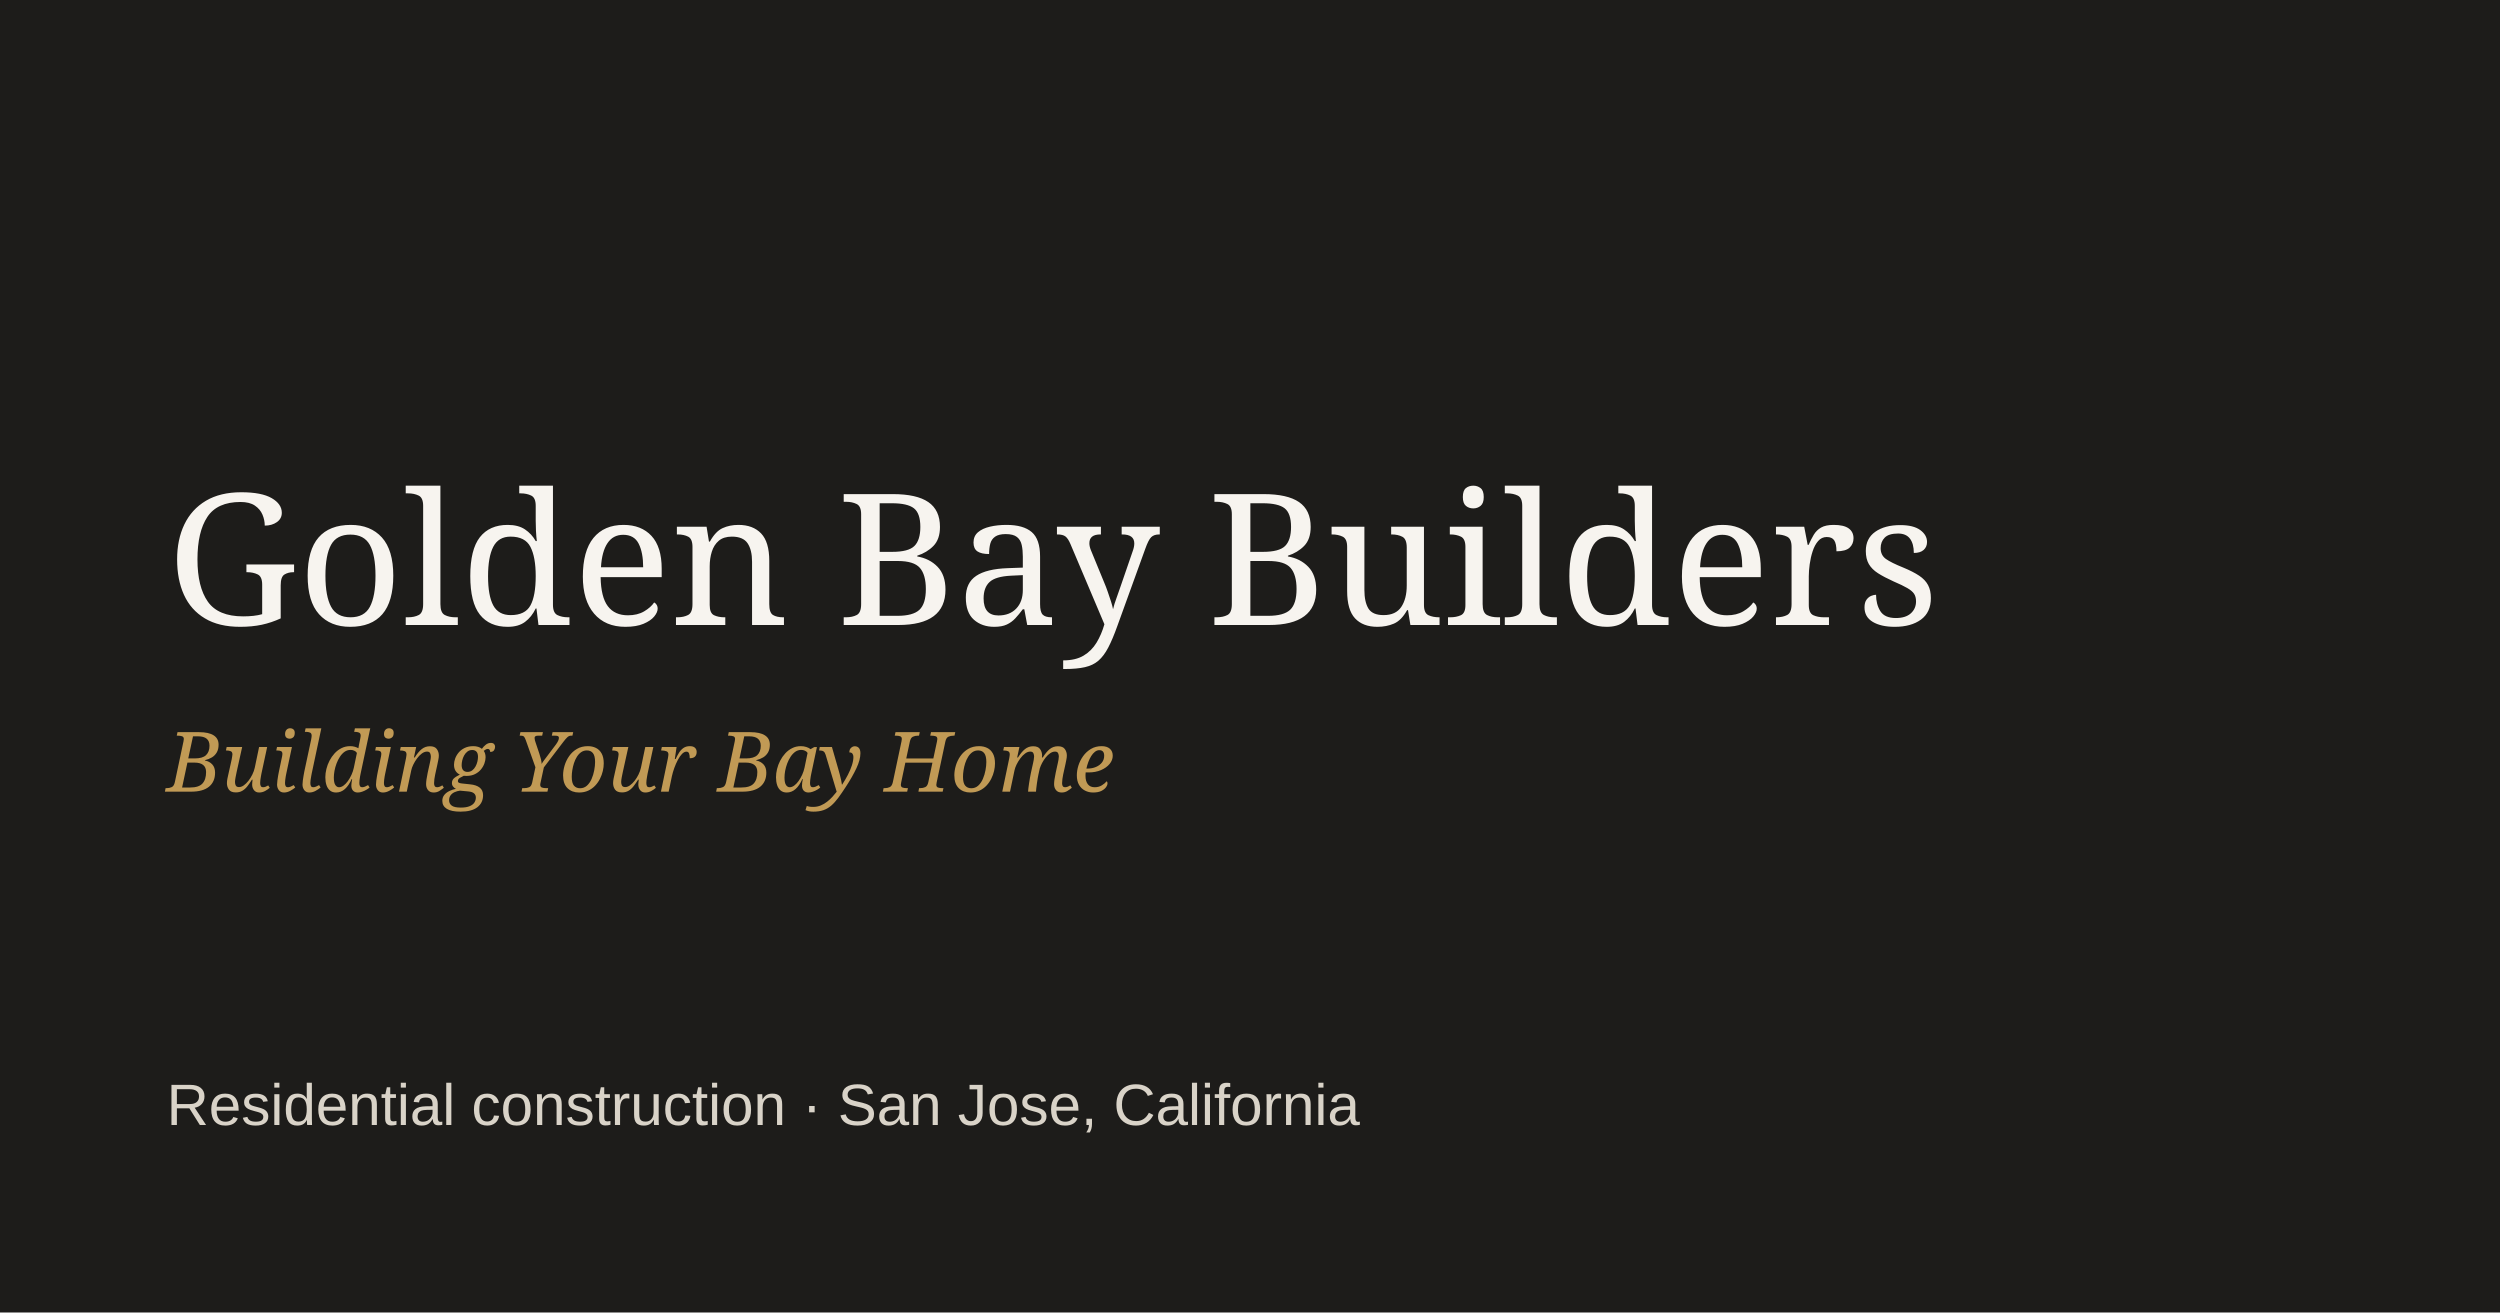
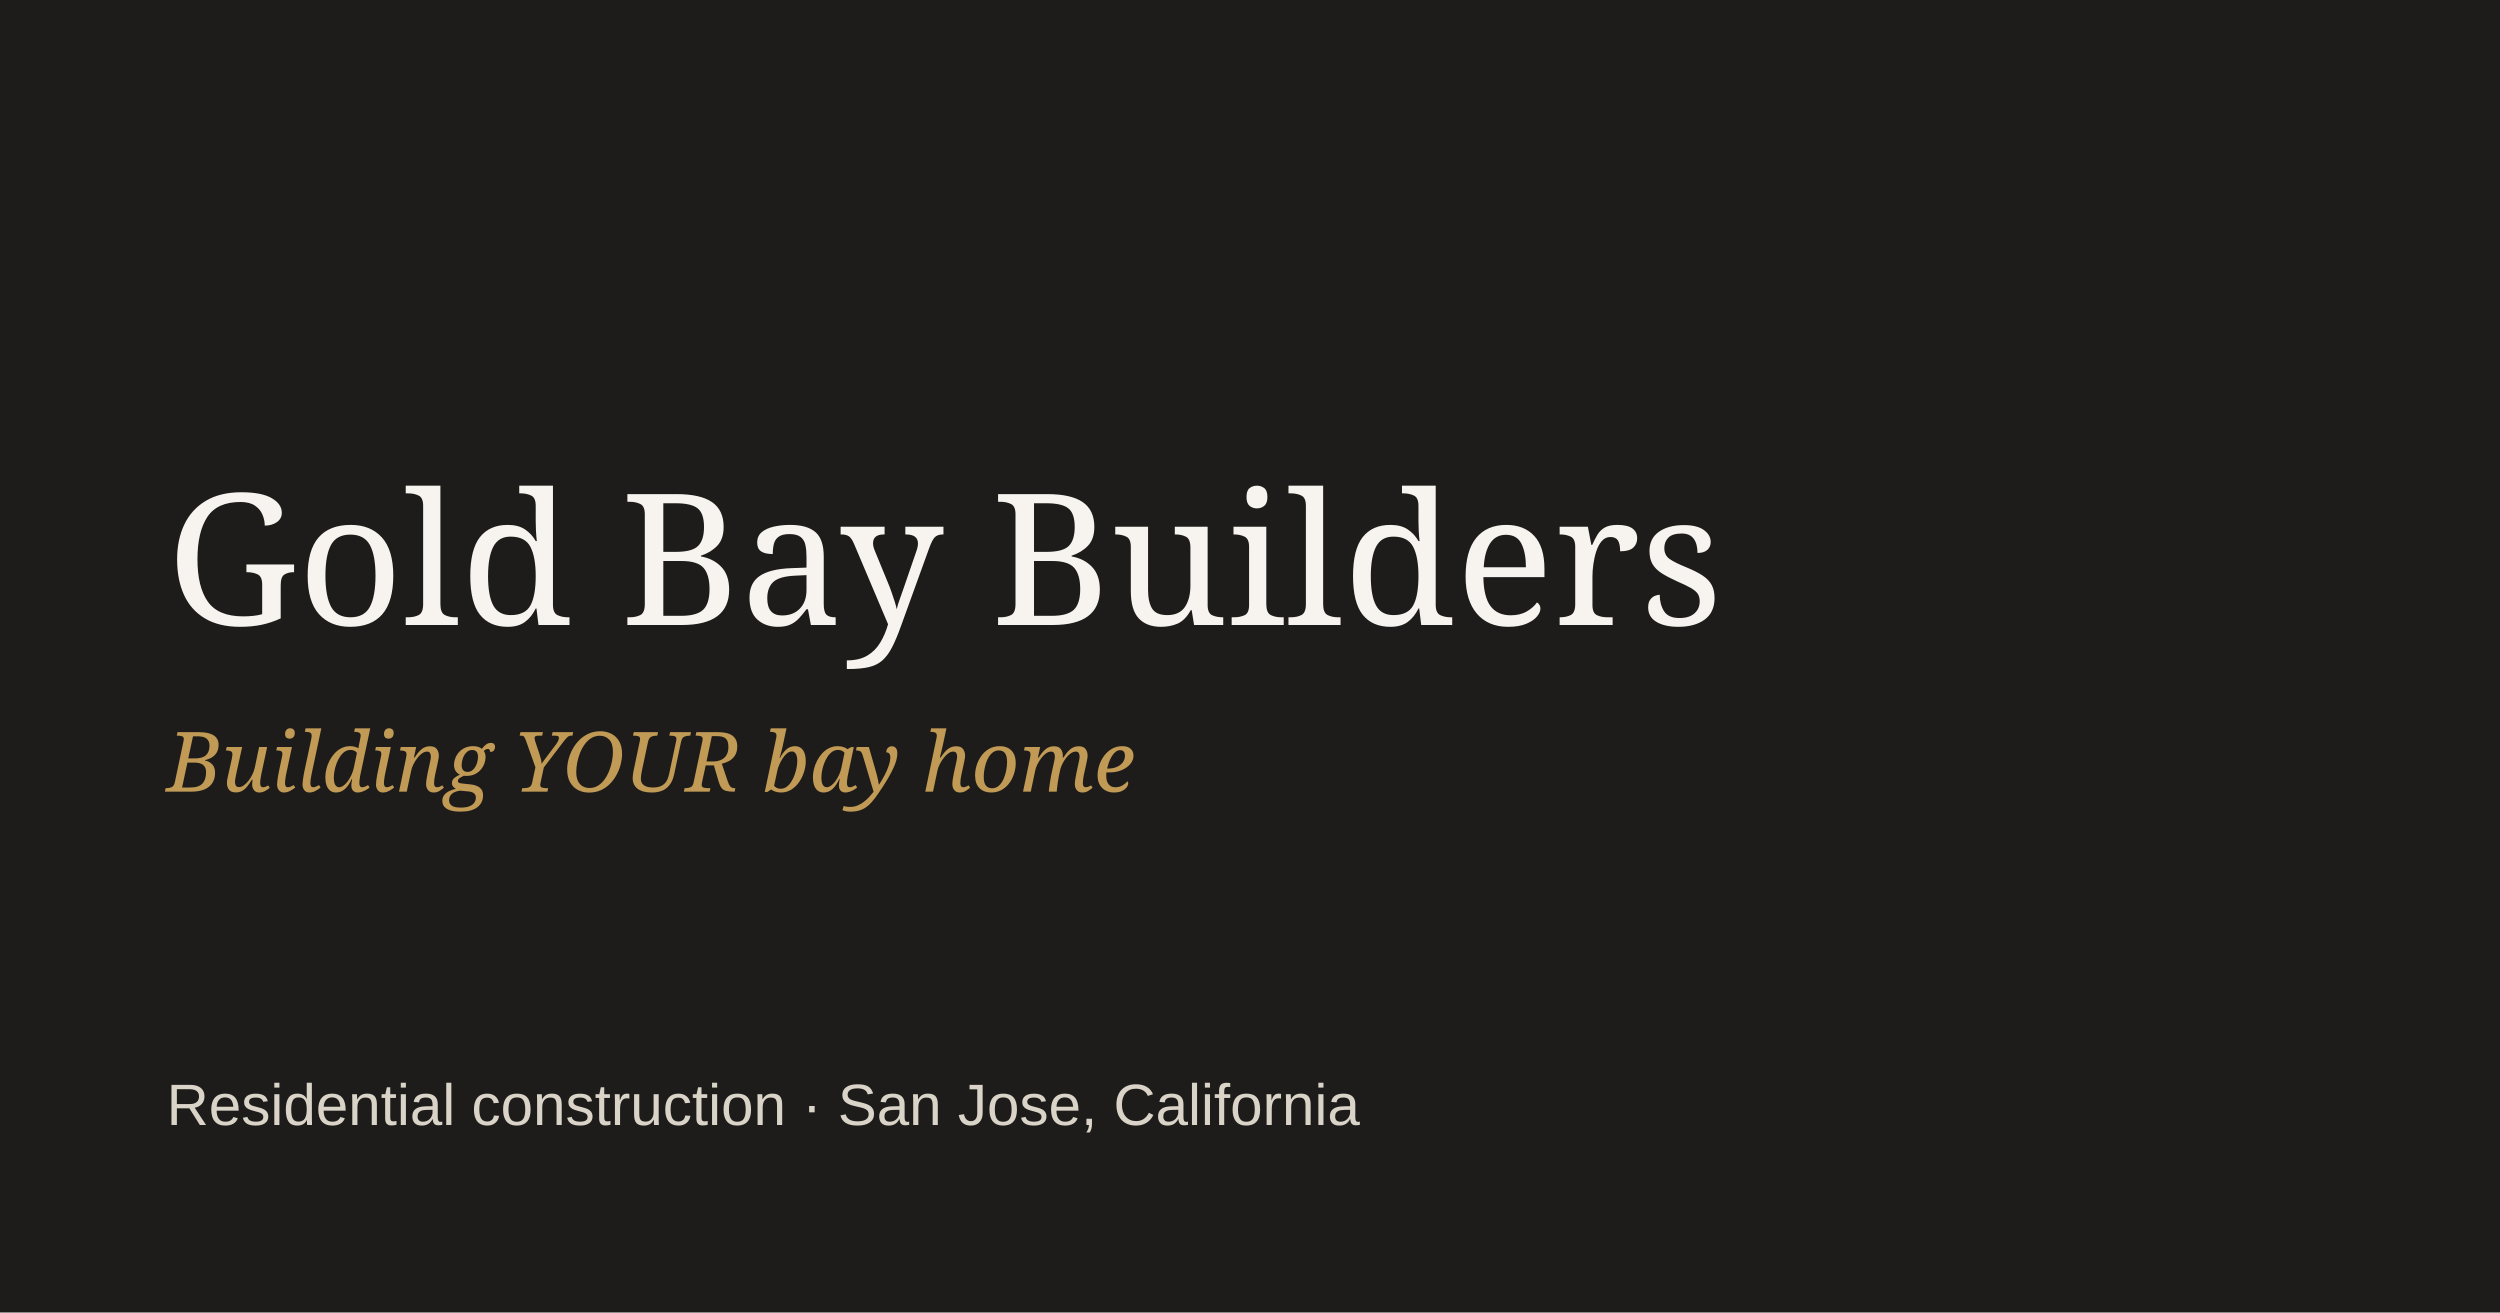
<svg xmlns="http://www.w3.org/2000/svg" width="1200" height="630" viewBox="0 0 1200 630">
  <rect width="1200" height="630" fill="#1d1c1a" />
-   <text x="80" y="300" fill="#f7f4ef" font-family="Georgia,serif" font-size="88">Golden Bay Builders</text>
-   <text x="80" y="380" fill="#c19a55" font-family="Georgia,serif" font-size="40" font-style="italic">Building Your Bay Home</text>
+   <text x="80" y="300" fill="#f7f4ef" font-family="Georgia,serif" font-size="88">Gold Bay Builders</text>
+   <text x="80" y="380" fill="#c19a55" font-family="Georgia,serif" font-size="40" font-style="italic">Building YOUR bay home</text>
  <text x="80" y="540" fill="#d9d3c8" font-family="Arial,sans-serif" font-size="28">Residential construction · San Jose, California</text>
</svg>
